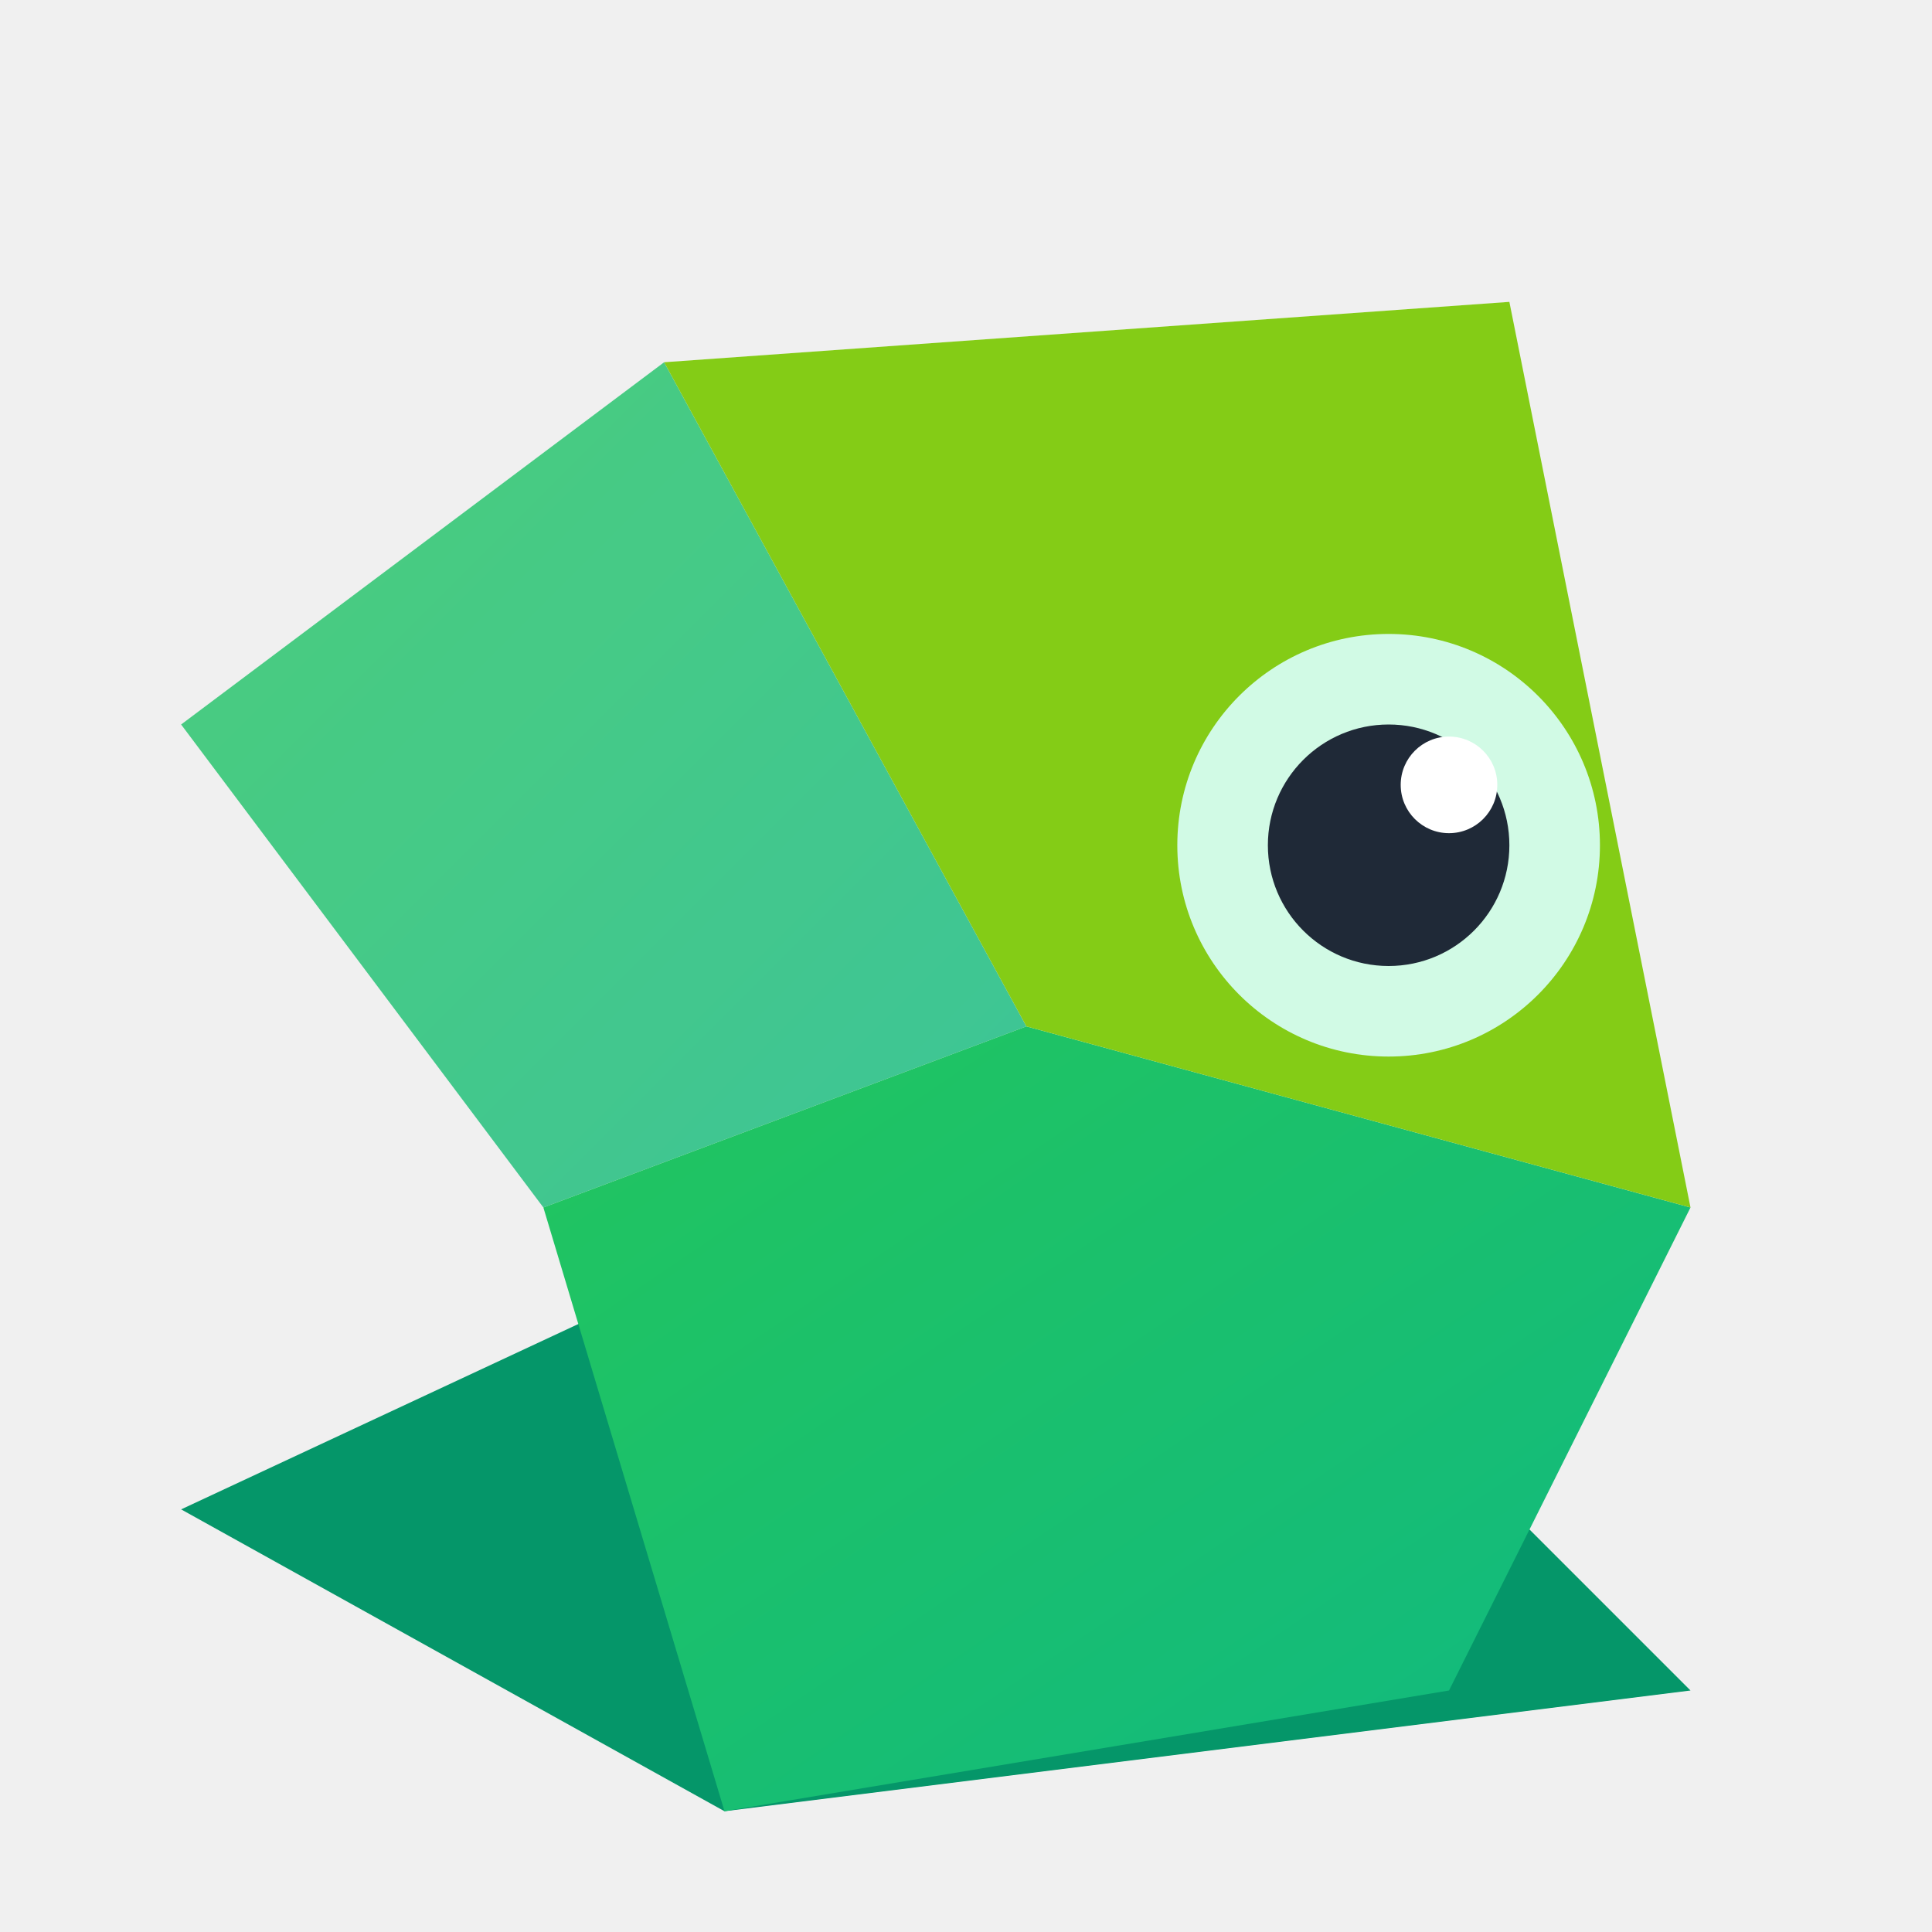
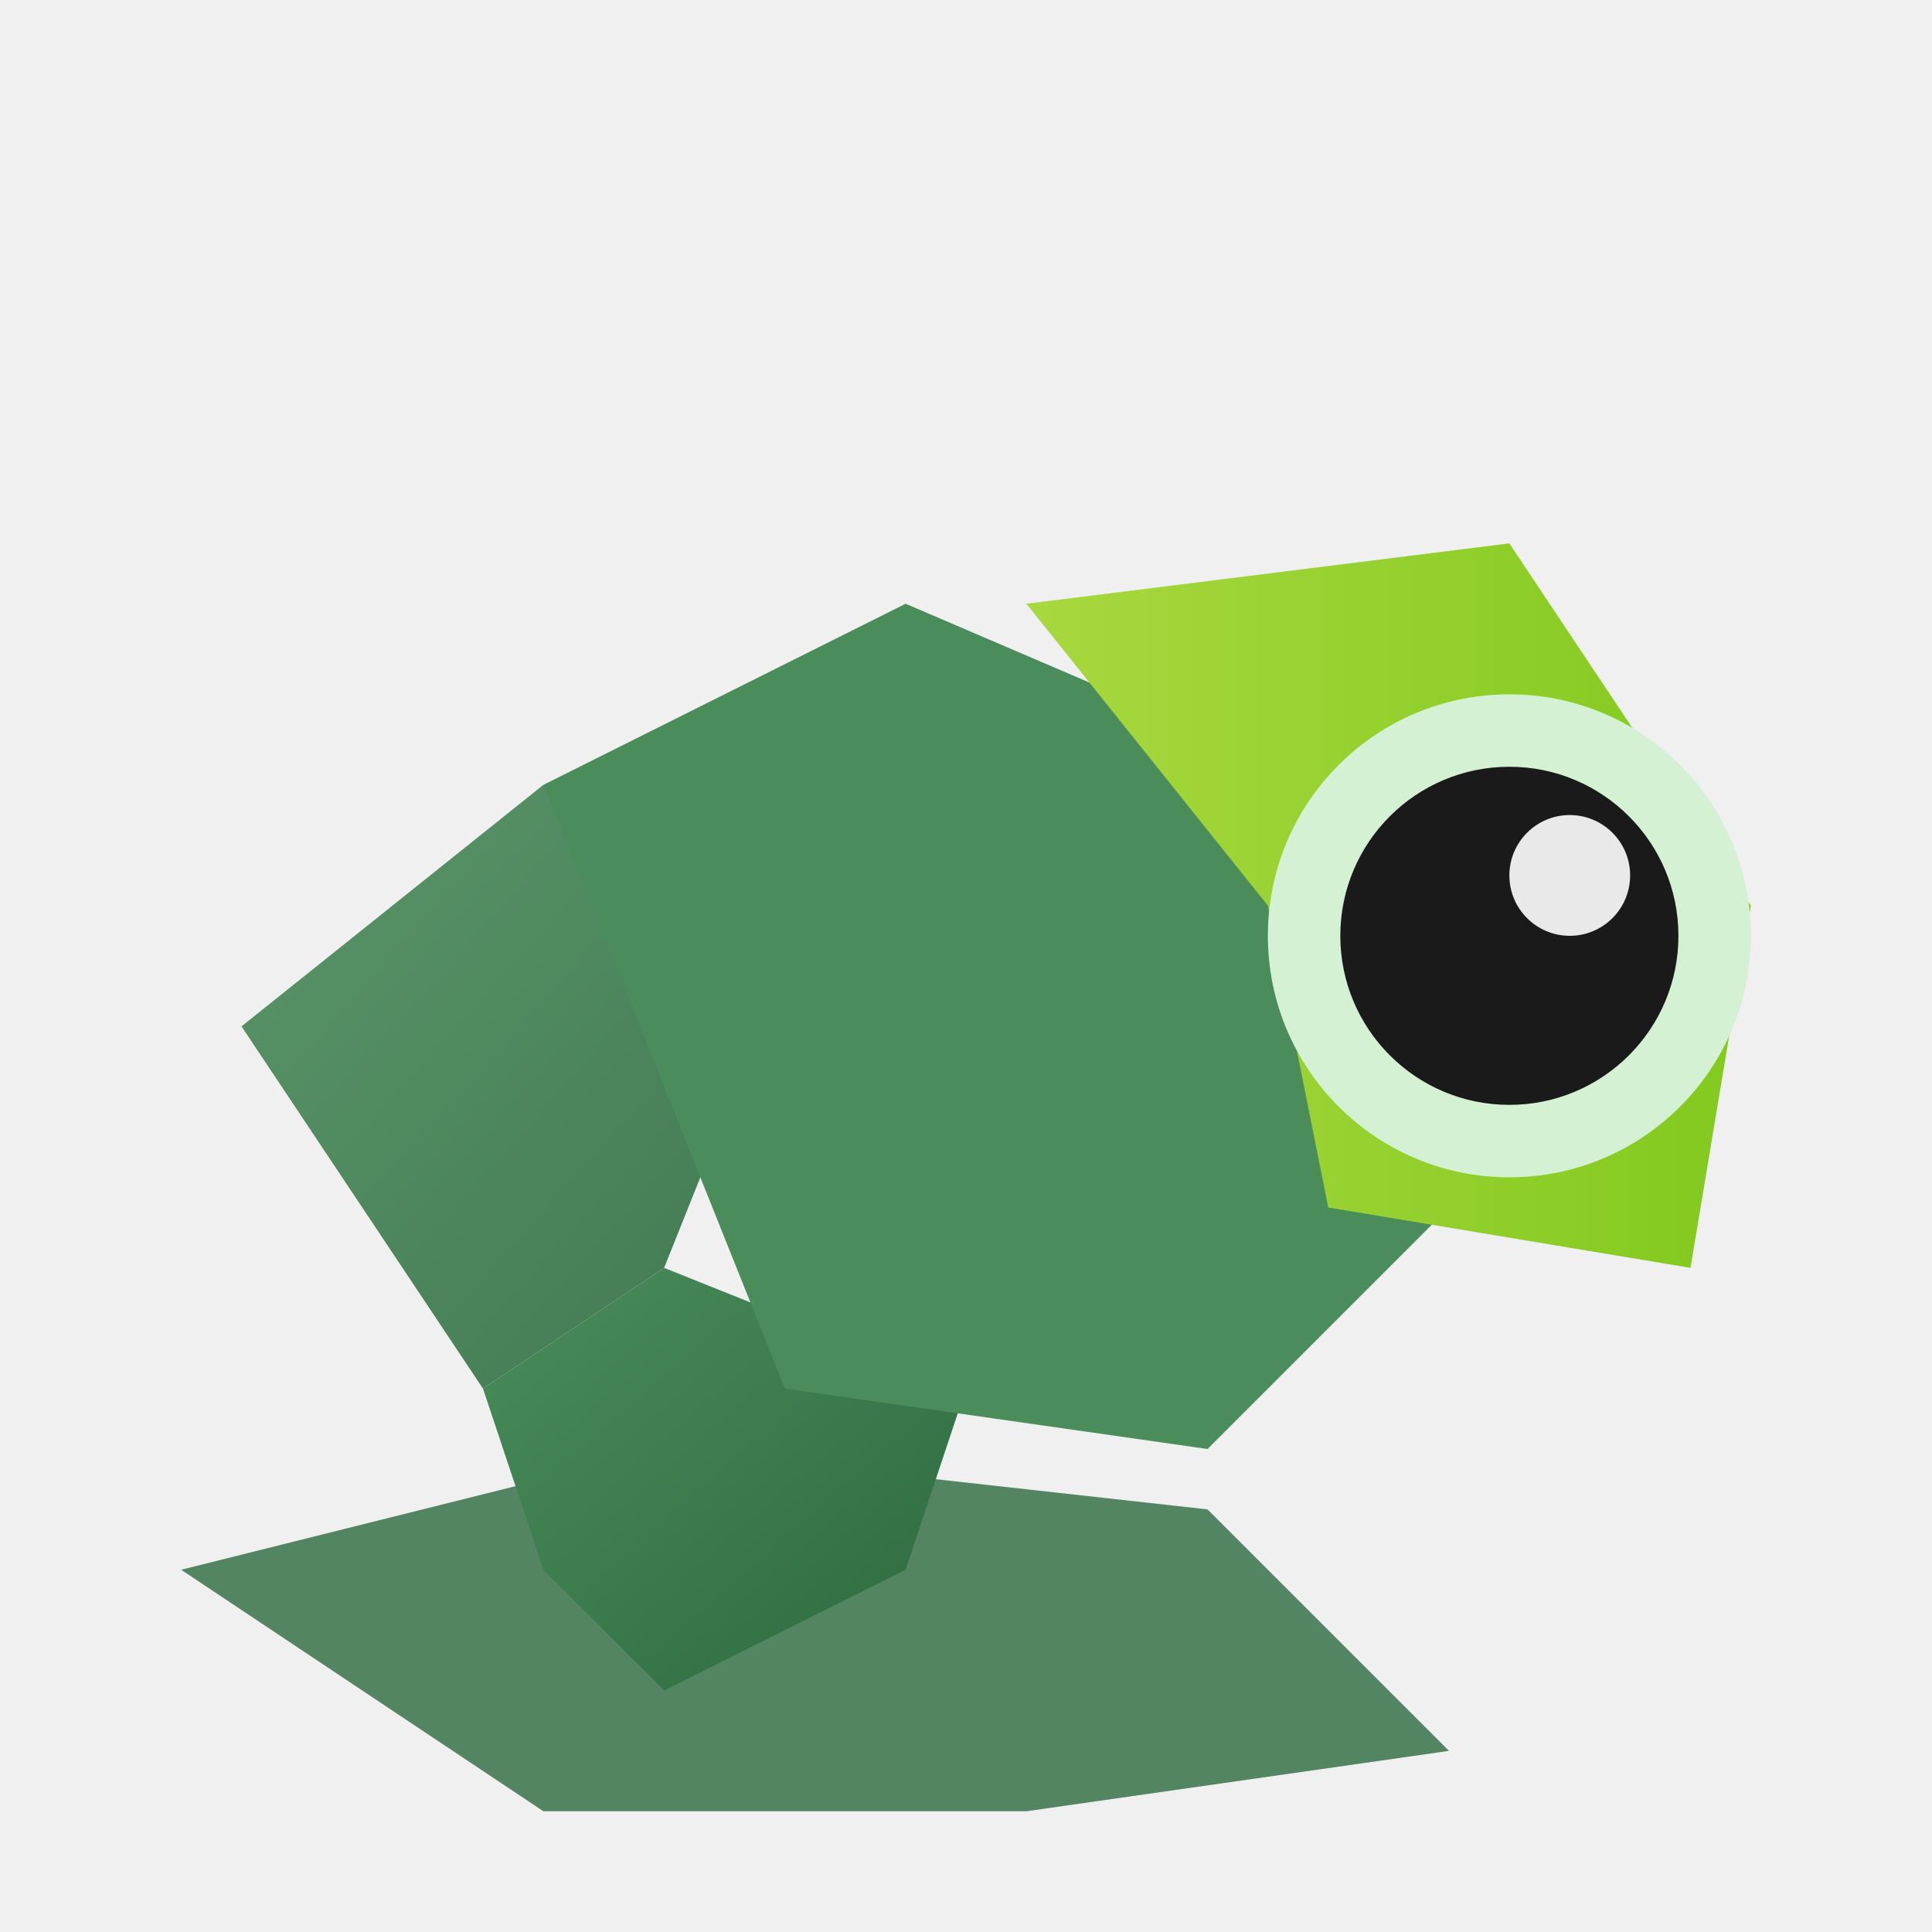
<svg xmlns="http://www.w3.org/2000/svg" width="32" height="32" viewBox="0 0 32 32" fill="none">
  <defs>
-     <linearGradient id="g1" x1="0%" y1="0%" x2="100%" y2="100%">
-       <stop offset="0%" style="stop-color:#22C55E" />
-       <stop offset="100%" style="stop-color:#10B981" />
+     <linearGradient id="b1" x1="0%" y1="0%" x2="100%" y2="100%">
+       <stop offset="0%" style="stop-color:#4a8c5a" />
+       <stop offset="100%" style="stop-color:#2d6a3f" />
+     </linearGradient>
+     <linearGradient id="b2" x1="0%" y1="0%" x2="100%" y2="0%">
+       <stop offset="0%" style="stop-color:#a8d83f" />
+       <stop offset="100%" style="stop-color:#82c91e" />
    </linearGradient>
  </defs>
-   <path d="M 3 25 L 18 18 L 28 28 L 12 30 Z" fill="#059669" />
-   <path d="M 3 12 L 11 6 L 17 17 L 9 20 Z" fill="url(#g1)" opacity="0.8" />
-   <path d="M 9 20 L 17 17 L 28 20 L 24 28 L 12 30 Z" fill="url(#g1)" />
-   <path d="M 11 6 L 25 5 L 28 20 L 17 17 Z" fill="#84CC16" />
-   <circle cx="23" cy="14" r="3.5" fill="#D1FAE5" />
-   <circle cx="23" cy="14" r="2" fill="#1F2937" />
-   <circle cx="24" cy="13" r="0.8" fill="#FFF" />
+   <path d="M 3 26 L 11 24 L 20 25 L 24 29 L 17 30 L 9 30 Z" fill="#2d6a3f" opacity="0.8" />
+   <path d="M 4 17 L 9 13 L 13 16 L 11 21 L 8 23 Z" fill="url(#b1)" opacity="0.9" />
+   <path d="M 8 23 L 11 21 L 16 23 L 15 26 L 11 28 L 9 26 Z" fill="url(#b1)" />
+   <path d="M 9 13 L 15 10 L 22 13 L 24 20 L 20 24 L 13 23 L 11 18 Z" fill="#4a8c5a" />
+   <path d="M 17 10 L 25 9 L 29 15 L 28 21 L 22 20 L 21 15 Z" fill="url(#b2)" />
+   <circle cx="25" cy="15.5" r="4" fill="#d4f1d4" />
+   <circle cx="25" cy="15.5" r="2.8" fill="#1a1a1a" />
+   <circle cx="26" cy="14.5" r="1" fill="white" opacity="0.9" />
</svg>
